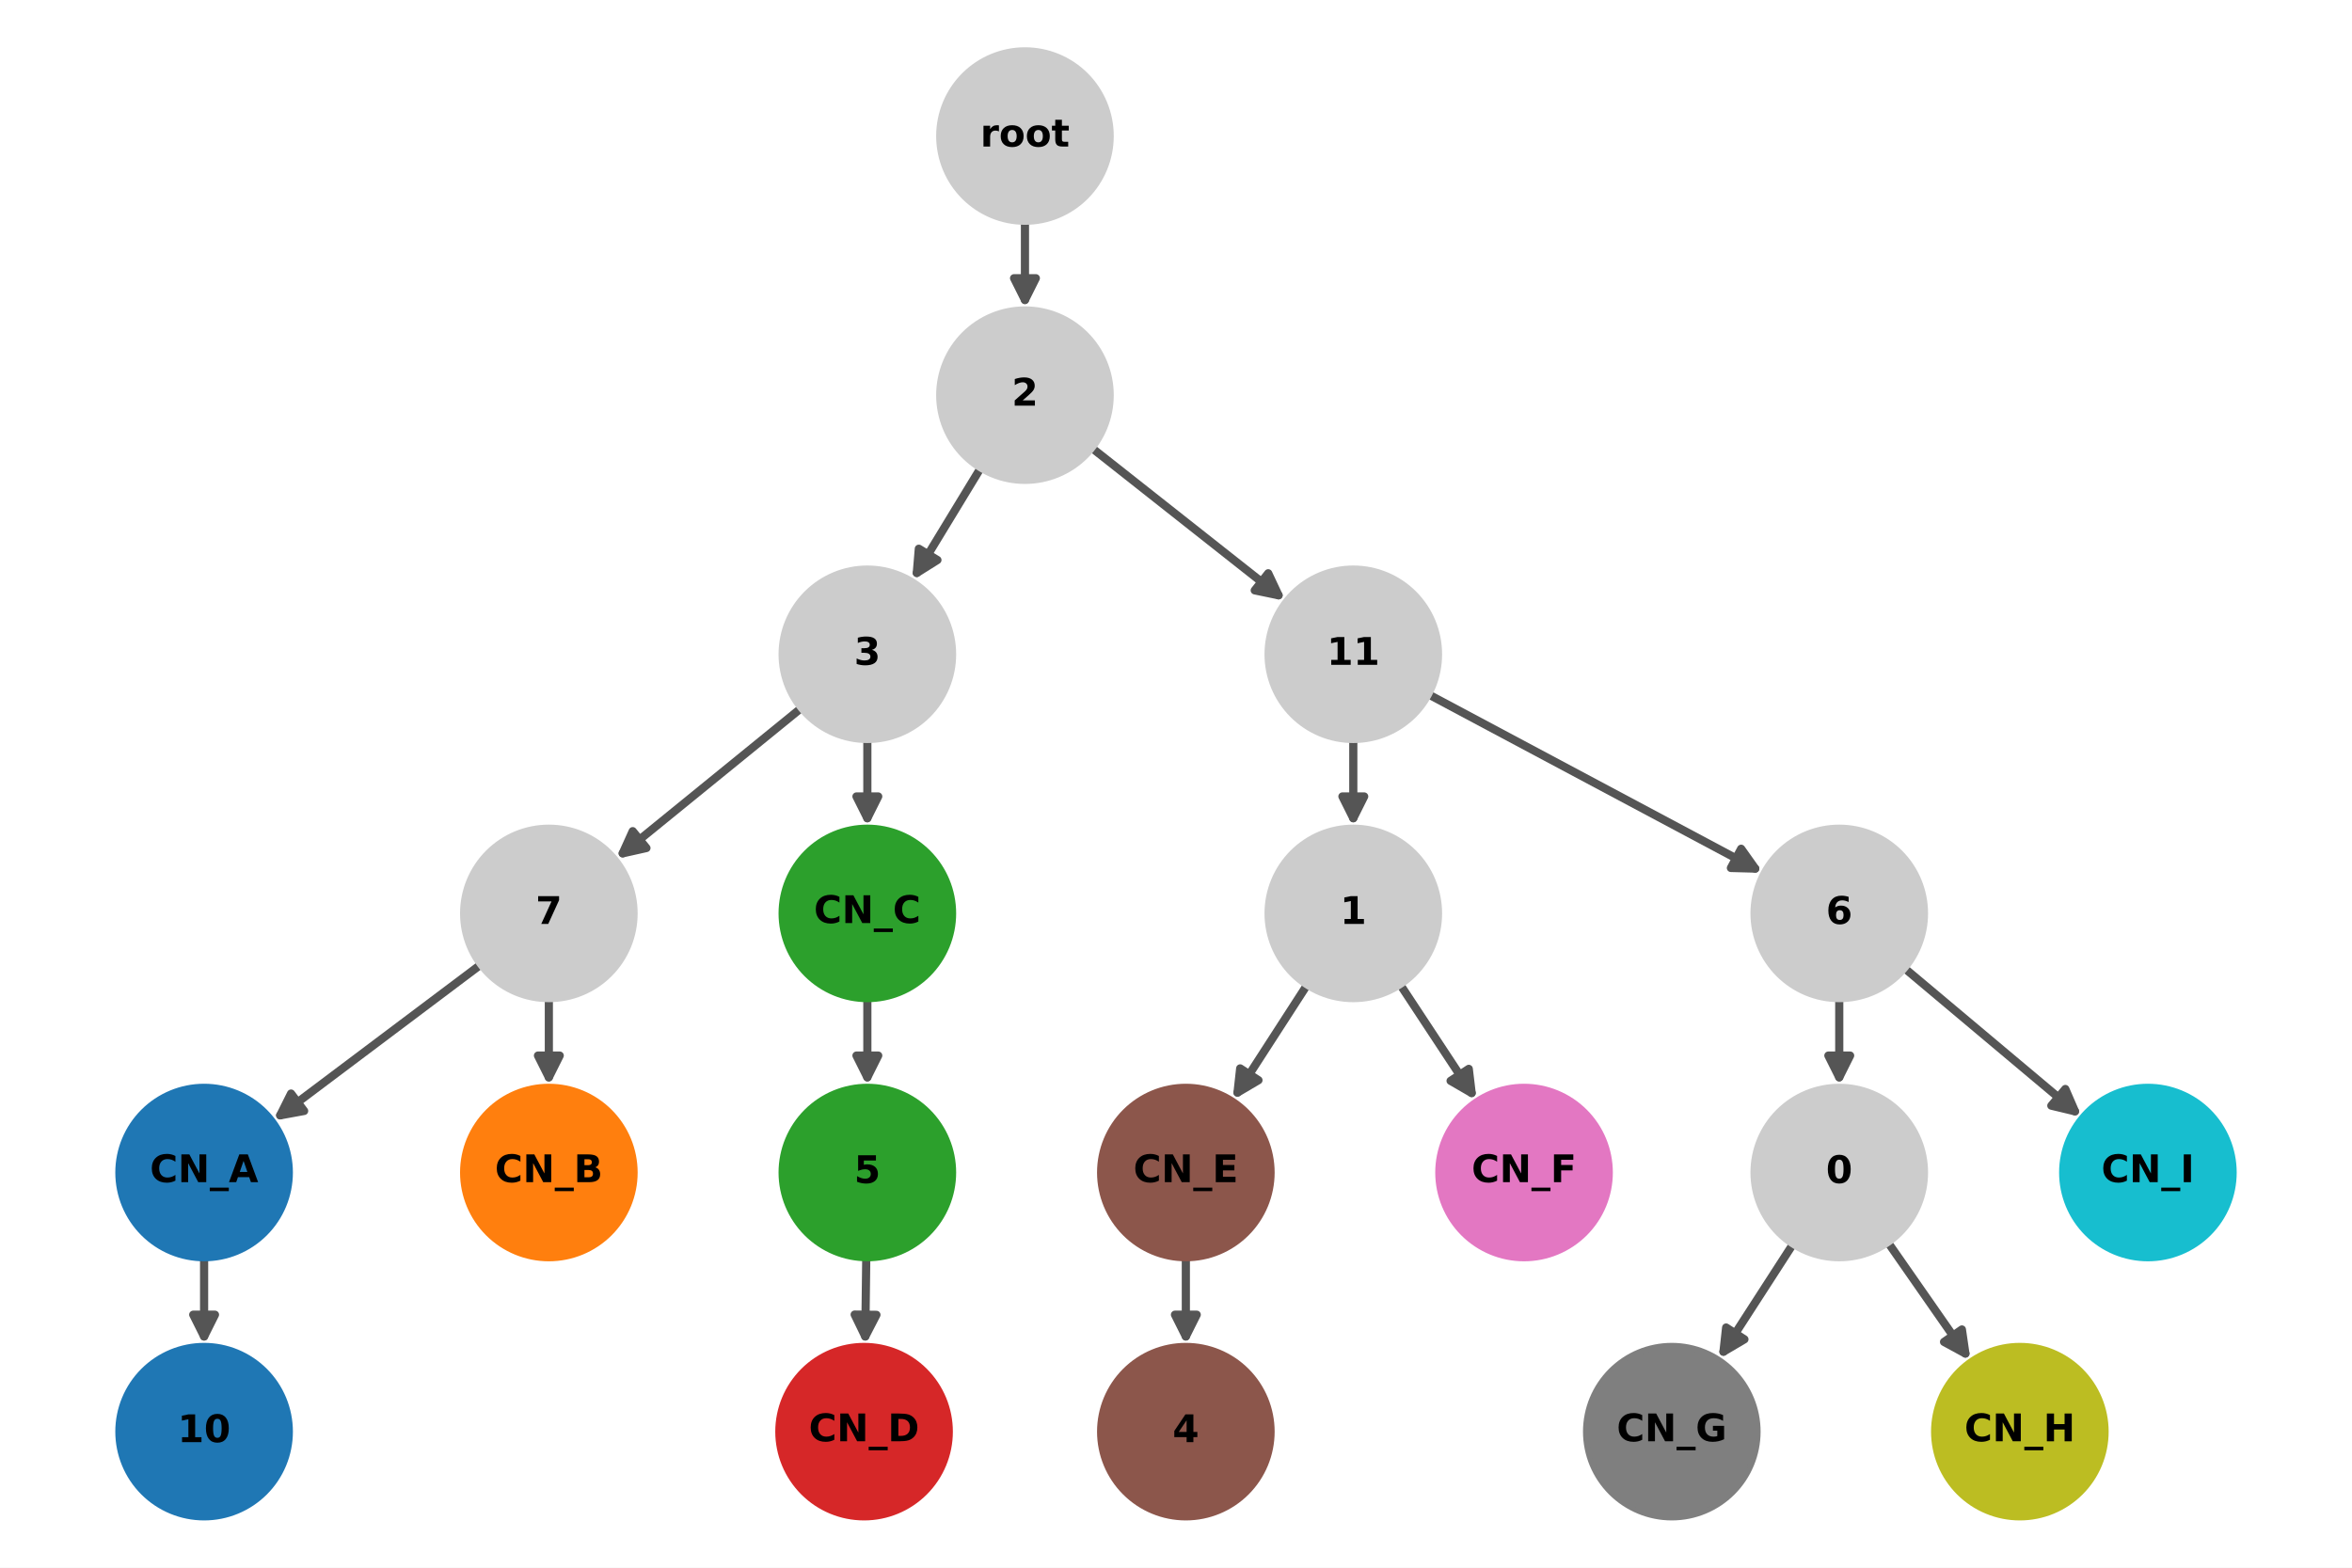
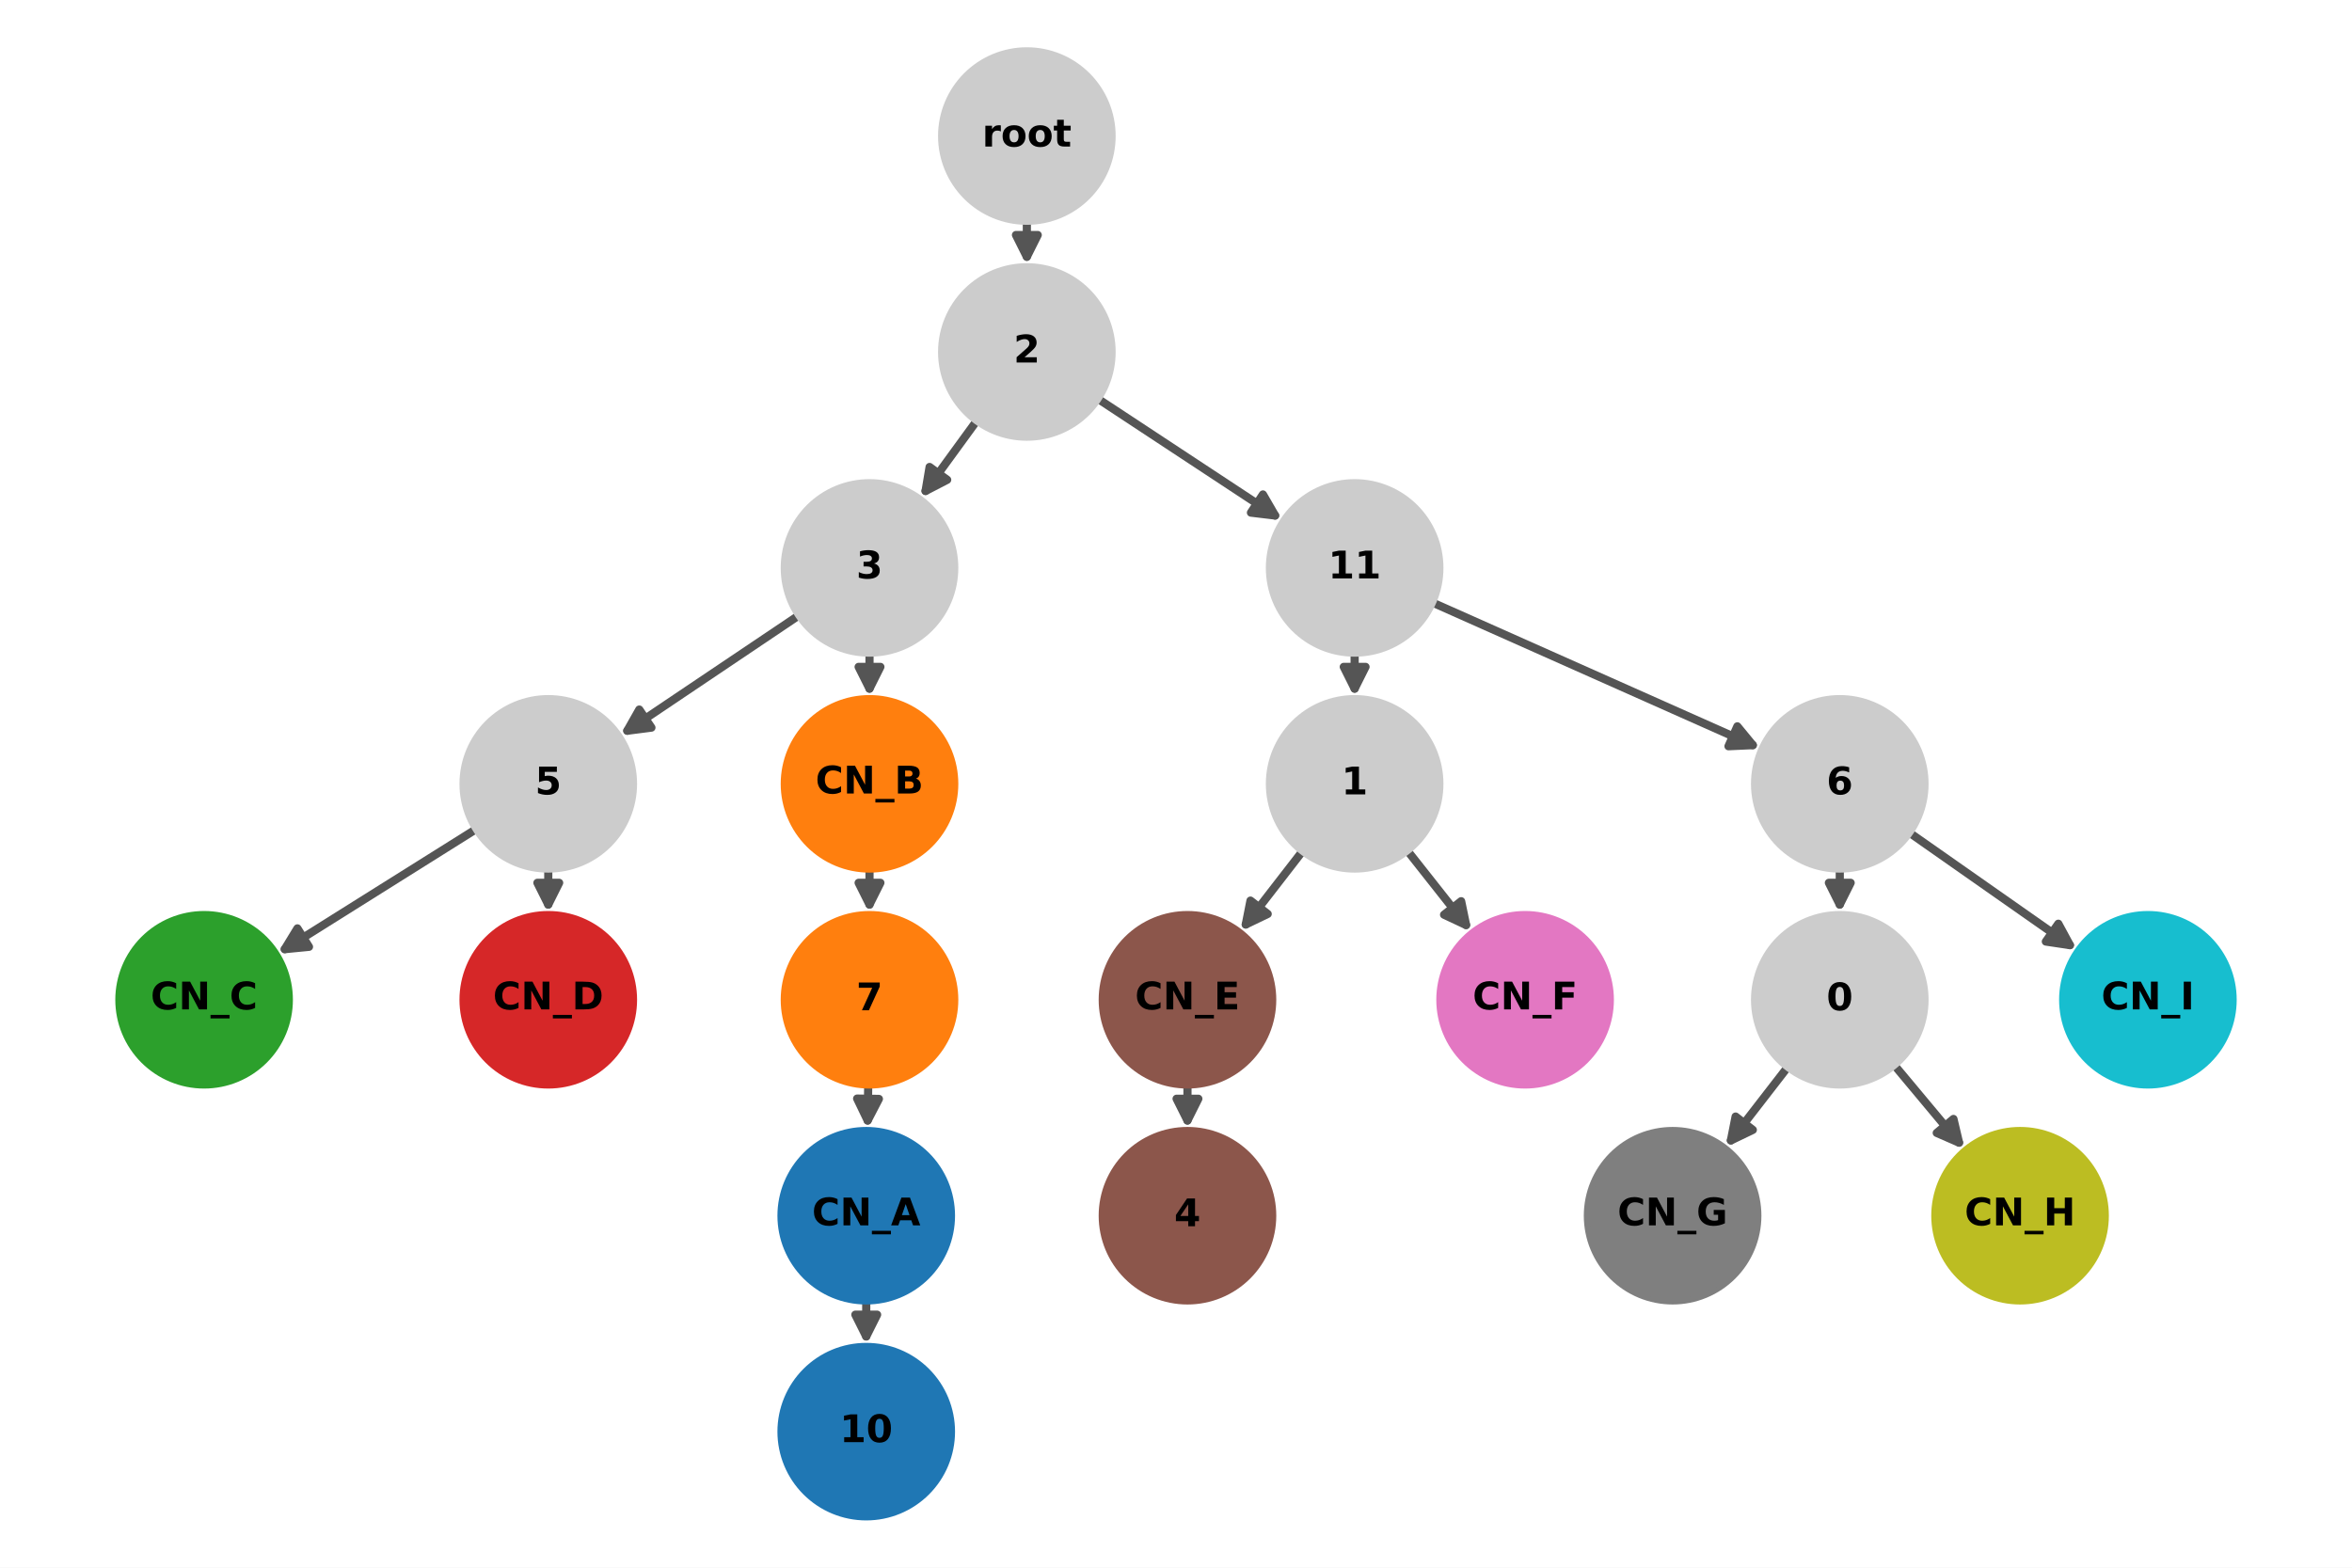
<svg xmlns="http://www.w3.org/2000/svg" xmlns:xlink="http://www.w3.org/1999/xlink" width="432pt" height="288pt" viewBox="0 0 432 288" version="1.1">
  <defs>
    <style type="text/css">*{stroke-linejoin: round; stroke-linecap: butt}</style>
  </defs>
  <g id="figure_1">
    <g id="patch_1">
      <path d="M 0 288  L 432 288  L 432 0  L 0 0  z " style="fill: #ffffff" />
    </g>
    <g id="axes_1">
      <g id="patch_2">
-         <path d="M 188.257 40.8  Q 188.257 48.794 188.257 55.11  " clip-path="url(#p27c6a8e924)" style="fill: none; stroke: #555555; stroke-width: 1.5; stroke-linecap: round" />
-         <path d="M 190.257 51.11  L 188.257 55.11  L 186.257 51.11  z " clip-path="url(#p27c6a8e924)" style="fill: #555555; stroke: #555555; stroke-width: 1.5; stroke-linecap: round" />
+         <path d="M 188.605 40.802  Q 188.605 44.826 188.605 47.172  " clip-path="url(#pef9e2e18cd)" style="fill: none; stroke: #555555; stroke-width: 1.5; stroke-linecap: round" />
+         <path d="M 190.605 43.172  L 188.605 47.172  L 186.605 43.172  z " clip-path="url(#pef9e2e18cd)" style="fill: #555555; stroke: #555555; stroke-width: 1.5; stroke-linecap: round" />
      </g>
      <g id="patch_3">
-         <path d="M 180.043 86.103  Q 173.782 96.397 168.393 105.259  " clip-path="url(#p27c6a8e924)" style="fill: none; stroke: #555555; stroke-width: 1.5; stroke-linecap: round" />
-         <path d="M 172.18 102.881  L 168.393 105.259  L 168.763 100.803  z " clip-path="url(#p27c6a8e924)" style="fill: #555555; stroke: #555555; stroke-width: 1.5; stroke-linecap: round" />
+         <path d="M 179.294 77.443  Q 174.154 84.498 170.002 90.197  " clip-path="url(#pef9e2e18cd)" style="fill: none; stroke: #555555; stroke-width: 1.5; stroke-linecap: round" />
+         <path d="M 173.974 88.142  L 170.002 90.197  L 170.741 85.787  z " clip-path="url(#pef9e2e18cd)" style="fill: #555555; stroke: #555555; stroke-width: 1.5; stroke-linecap: round" />
      </g>
      <g id="patch_4">
-         <path d="M 200.665 82.389  Q 218.41 96.396 234.838 109.363  " clip-path="url(#p27c6a8e924)" style="fill: none; stroke: #555555; stroke-width: 1.5; stroke-linecap: round" />
-         <path d="M 232.938 105.315  L 234.838 109.363  L 230.46 108.455  z " clip-path="url(#p27c6a8e924)" style="fill: #555555; stroke: #555555; stroke-width: 1.5; stroke-linecap: round" />
+         <path d="M 201.809 73.361  Q 218.708 84.495 234.206 94.707  " clip-path="url(#pef9e2e18cd)" style="fill: none; stroke: #555555; stroke-width: 1.5; stroke-linecap: round" />
+         <path d="M 231.967 90.836  L 234.206 94.707  L 229.766 94.176  z " clip-path="url(#pef9e2e18cd)" style="fill: #555555; stroke: #555555; stroke-width: 1.5; stroke-linecap: round" />
      </g>
      <g id="patch_5">
-         <path d="M 147.044 130.179  Q 130.057 144.001 114.371 156.766  " clip-path="url(#p27c6a8e924)" style="fill: none; stroke: #555555; stroke-width: 1.5; stroke-linecap: round" />
-         <path d="M 118.736 155.792  L 114.371 156.766  L 116.212 152.69  z " clip-path="url(#p27c6a8e924)" style="fill: #555555; stroke: #555555; stroke-width: 1.5; stroke-linecap: round" />
+         <path d="M 146.587 113.151  Q 130.205 124.165 115.216 134.243  " clip-path="url(#pef9e2e18cd)" style="fill: none; stroke: #555555; stroke-width: 1.5; stroke-linecap: round" />
+         <path d="M 119.651 133.671  L 115.216 134.243  L 117.419 130.352  z " clip-path="url(#pef9e2e18cd)" style="fill: #555555; stroke: #555555; stroke-width: 1.5; stroke-linecap: round" />
      </g>
      <g id="patch_6">
-         <path d="M 159.309 136.007  Q 159.309 144 159.309 150.317  " clip-path="url(#p27c6a8e924)" style="fill: none; stroke: #555555; stroke-width: 1.5; stroke-linecap: round" />
-         <path d="M 161.309 146.317  L 159.309 150.317  L 157.309 146.317  z " clip-path="url(#p27c6a8e924)" style="fill: #555555; stroke: #555555; stroke-width: 1.5; stroke-linecap: round" />
+         <path d="M 159.706 120.141  Q 159.706 124.165 159.706 126.511  " clip-path="url(#pef9e2e18cd)" style="fill: none; stroke: #555555; stroke-width: 1.5; stroke-linecap: round" />
+         <path d="M 161.706 122.511  L 159.706 126.511  L 157.706 122.511  z " clip-path="url(#pef9e2e18cd)" style="fill: #555555; stroke: #555555; stroke-width: 1.5; stroke-linecap: round" />
      </g>
      <g id="patch_7">
-         <path d="M 159.108 231.214  Q 159.007 239.207 158.927 245.523  " clip-path="url(#p27c6a8e924)" style="fill: none; stroke: #555555; stroke-width: 1.5; stroke-linecap: round" />
-         <path d="M 160.978 241.549  L 158.927 245.523  L 156.978 241.498  z " clip-path="url(#p27c6a8e924)" style="fill: #555555; stroke: #555555; stroke-width: 1.5; stroke-linecap: round" />
+         <path d="M 87.311 152.404  Q 69.097 163.834 52.304 174.372  " clip-path="url(#pef9e2e18cd)" style="fill: none; stroke: #555555; stroke-width: 1.5; stroke-linecap: round" />
+         <path d="M 56.755 173.94  L 52.304 174.372  L 54.629 170.552  z " clip-path="url(#pef9e2e18cd)" style="fill: #555555; stroke: #555555; stroke-width: 1.5; stroke-linecap: round" />
      </g>
      <g id="patch_8">
-         <path d="M 88.167 177.305  Q 69.145 191.606 51.464 204.898  " clip-path="url(#p27c6a8e924)" style="fill: none; stroke: #555555; stroke-width: 1.5; stroke-linecap: round" />
-         <path d="M 55.863 204.093  L 51.464 204.898  L 53.459 200.896  z " clip-path="url(#p27c6a8e924)" style="fill: #555555; stroke: #555555; stroke-width: 1.5; stroke-linecap: round" />
+         <path d="M 100.703 159.811  Q 100.703 163.834 100.703 166.181  " clip-path="url(#pef9e2e18cd)" style="fill: none; stroke: #555555; stroke-width: 1.5; stroke-linecap: round" />
+         <path d="M 102.703 162.181  L 100.703 166.181  L 98.703 162.181  z " clip-path="url(#pef9e2e18cd)" style="fill: #555555; stroke: #555555; stroke-width: 1.5; stroke-linecap: round" />
      </g>
      <g id="patch_9">
-         <path d="M 100.809 183.61  Q 100.809 191.604 100.809 197.92  " clip-path="url(#p27c6a8e924)" style="fill: none; stroke: #555555; stroke-width: 1.5; stroke-linecap: round" />
-         <path d="M 102.809 193.92  L 100.809 197.92  L 98.809 193.92  z " clip-path="url(#p27c6a8e924)" style="fill: #555555; stroke: #555555; stroke-width: 1.5; stroke-linecap: round" />
+         <path d="M 159.466 199.48  Q 159.405 203.504 159.369 205.85  " clip-path="url(#pef9e2e18cd)" style="fill: none; stroke: #555555; stroke-width: 1.5; stroke-linecap: round" />
+         <path d="M 161.43 201.881  L 159.369 205.85  L 157.43 201.82  z " clip-path="url(#pef9e2e18cd)" style="fill: #555555; stroke: #555555; stroke-width: 1.5; stroke-linecap: round" />
      </g>
      <g id="patch_10">
-         <path d="M 248.565 136.007  Q 248.565 144 248.565 150.317  " clip-path="url(#p27c6a8e924)" style="fill: none; stroke: #555555; stroke-width: 1.5; stroke-linecap: round" />
-         <path d="M 250.565 146.317  L 248.565 150.317  L 246.565 146.317  z " clip-path="url(#p27c6a8e924)" style="fill: #555555; stroke: #555555; stroke-width: 1.5; stroke-linecap: round" />
+         <path d="M 248.812 120.141  Q 248.812 124.165 248.812 126.511  " clip-path="url(#pef9e2e18cd)" style="fill: none; stroke: #555555; stroke-width: 1.5; stroke-linecap: round" />
+         <path d="M 250.812 122.511  L 248.812 126.511  L 246.812 122.511  z " clip-path="url(#pef9e2e18cd)" style="fill: #555555; stroke: #555555; stroke-width: 1.5; stroke-linecap: round" />
      </g>
      <g id="patch_11">
-         <path d="M 262.515 127.638  Q 293.192 143.999 322.39 159.571  " clip-path="url(#p27c6a8e924)" style="fill: none; stroke: #555555; stroke-width: 1.5; stroke-linecap: round" />
-         <path d="M 319.802 155.924  L 322.39 159.571  L 317.919 159.454  z " clip-path="url(#p27c6a8e924)" style="fill: #555555; stroke: #555555; stroke-width: 1.5; stroke-linecap: round" />
+         <path d="M 263.254 110.76  Q 293.365 124.165 321.944 136.889  " clip-path="url(#pef9e2e18cd)" style="fill: none; stroke: #555555; stroke-width: 1.5; stroke-linecap: round" />
+         <path d="M 319.104 133.435  L 321.944 136.889  L 317.477 137.089  z " clip-path="url(#pef9e2e18cd)" style="fill: #555555; stroke: #555555; stroke-width: 1.5; stroke-linecap: round" />
      </g>
      <g id="patch_12">
-         <path d="M 239.984 181.083  Q 233.186 191.605 227.297 200.719  " clip-path="url(#p27c6a8e924)" style="fill: none; stroke: #555555; stroke-width: 1.5; stroke-linecap: round" />
-         <path d="M 231.148 198.445  L 227.297 200.719  L 227.788 196.274  z " clip-path="url(#p27c6a8e924)" style="fill: #555555; stroke: #555555; stroke-width: 1.5; stroke-linecap: round" />
+         <path d="M 239.132 156.506  Q 233.459 163.835 228.812 169.839  " clip-path="url(#pef9e2e18cd)" style="fill: none; stroke: #555555; stroke-width: 1.5; stroke-linecap: round" />
+         <path d="M 232.842 167.9  L 228.812 169.839  L 229.679 165.452  z " clip-path="url(#pef9e2e18cd)" style="fill: #555555; stroke: #555555; stroke-width: 1.5; stroke-linecap: round" />
      </g>
      <g id="patch_13">
-         <path d="M 257.265 181.007  Q 264.246 191.604 270.305 200.801  " clip-path="url(#p27c6a8e924)" style="fill: none; stroke: #555555; stroke-width: 1.5; stroke-linecap: round" />
-         <path d="M 269.775 196.36  L 270.305 200.801  L 266.434 198.561  z " clip-path="url(#p27c6a8e924)" style="fill: #555555; stroke: #555555; stroke-width: 1.5; stroke-linecap: round" />
+         <path d="M 258.609 156.414  Q 264.466 163.835 269.284 169.939  " clip-path="url(#pef9e2e18cd)" style="fill: none; stroke: #555555; stroke-width: 1.5; stroke-linecap: round" />
+         <path d="M 268.376 165.561  L 269.284 169.939  L 265.236 168.039  z " clip-path="url(#pef9e2e18cd)" style="fill: #555555; stroke: #555555; stroke-width: 1.5; stroke-linecap: round" />
      </g>
      <g id="patch_14">
-         <path d="M 337.822 183.61  Q 337.822 191.604 337.822 197.92  " clip-path="url(#p27c6a8e924)" style="fill: none; stroke: #555555; stroke-width: 1.5; stroke-linecap: round" />
-         <path d="M 339.822 193.92  L 337.822 197.92  L 335.822 193.92  z " clip-path="url(#p27c6a8e924)" style="fill: #555555; stroke: #555555; stroke-width: 1.5; stroke-linecap: round" />
+         <path d="M 337.918 159.811  Q 337.918 163.834 337.918 166.181  " clip-path="url(#pef9e2e18cd)" style="fill: none; stroke: #555555; stroke-width: 1.5; stroke-linecap: round" />
+         <path d="M 339.918 162.181  L 337.918 166.181  L 335.918 162.181  z " clip-path="url(#pef9e2e18cd)" style="fill: #555555; stroke: #555555; stroke-width: 1.5; stroke-linecap: round" />
      </g>
      <g id="patch_15">
-         <path d="M 349.929 177.968  Q 366.168 191.604 381.122 204.161  " clip-path="url(#p27c6a8e924)" style="fill: none; stroke: #555555; stroke-width: 1.5; stroke-linecap: round" />
-         <path d="M 379.345 200.057  L 381.122 204.161  L 376.772 203.12  z " clip-path="url(#p27c6a8e924)" style="fill: #555555; stroke: #555555; stroke-width: 1.5; stroke-linecap: round" />
+         <path d="M 350.868 153.077  Q 366.216 163.835 380.19 173.63  " clip-path="url(#pef9e2e18cd)" style="fill: none; stroke: #555555; stroke-width: 1.5; stroke-linecap: round" />
+         <path d="M 378.063 169.697  L 380.19 173.63  L 375.767 172.972  z " clip-path="url(#pef9e2e18cd)" style="fill: #555555; stroke: #555555; stroke-width: 1.5; stroke-linecap: round" />
      </g>
      <g id="patch_16">
-         <path d="M 329.241 228.686  Q 322.442 239.208 316.554 248.322  " clip-path="url(#p27c6a8e924)" style="fill: none; stroke: #555555; stroke-width: 1.5; stroke-linecap: round" />
-         <path d="M 320.404 246.048  L 316.554 248.322  L 317.045 243.877  z " clip-path="url(#p27c6a8e924)" style="fill: #555555; stroke: #555555; stroke-width: 1.5; stroke-linecap: round" />
+         <path d="M 328.238 196.175  Q 322.565 203.505 317.918 209.508  " clip-path="url(#pef9e2e18cd)" style="fill: none; stroke: #555555; stroke-width: 1.5; stroke-linecap: round" />
+         <path d="M 321.948 207.569  L 317.918 209.508  L 318.785 205.121  z " clip-path="url(#pef9e2e18cd)" style="fill: #555555; stroke: #555555; stroke-width: 1.5; stroke-linecap: round" />
      </g>
      <g id="patch_17">
-         <path d="M 346.862 228.378  Q 354.408 239.207 360.995 248.661  " clip-path="url(#p27c6a8e924)" style="fill: none; stroke: #555555; stroke-width: 1.5; stroke-linecap: round" />
-         <path d="M 360.349 244.235  L 360.995 248.661  L 357.067 246.522  z " clip-path="url(#p27c6a8e924)" style="fill: #555555; stroke: #555555; stroke-width: 1.5; stroke-linecap: round" />
+         <path d="M 348.05 195.807  Q 354.476 203.505 359.827 209.915  " clip-path="url(#pef9e2e18cd)" style="fill: none; stroke: #555555; stroke-width: 1.5; stroke-linecap: round" />
+         <path d="M 358.799 205.563  L 359.827 209.915  L 355.728 208.126  z " clip-path="url(#pef9e2e18cd)" style="fill: #555555; stroke: #555555; stroke-width: 1.5; stroke-linecap: round" />
      </g>
      <g id="patch_18">
-         <path d="M 37.488 231.214  Q 37.488 239.207 37.488 245.523  " clip-path="url(#p27c6a8e924)" style="fill: none; stroke: #555555; stroke-width: 1.5; stroke-linecap: round" />
-         <path d="M 39.488 241.523  L 37.488 245.523  L 35.488 241.523  z " clip-path="url(#p27c6a8e924)" style="fill: #555555; stroke: #555555; stroke-width: 1.5; stroke-linecap: round" />
+         <path d="M 159.104 239.149  Q 159.104 243.173 159.104 245.52  " clip-path="url(#pef9e2e18cd)" style="fill: none; stroke: #555555; stroke-width: 1.5; stroke-linecap: round" />
+         <path d="M 161.104 241.52  L 159.104 245.52  L 157.104 241.52  z " clip-path="url(#pef9e2e18cd)" style="fill: #555555; stroke: #555555; stroke-width: 1.5; stroke-linecap: round" />
      </g>
      <g id="patch_19">
-         <path d="M 159.309 183.61  Q 159.309 191.604 159.309 197.92  " clip-path="url(#p27c6a8e924)" style="fill: none; stroke: #555555; stroke-width: 1.5; stroke-linecap: round" />
-         <path d="M 161.309 193.92  L 159.309 197.92  L 157.309 193.92  z " clip-path="url(#p27c6a8e924)" style="fill: #555555; stroke: #555555; stroke-width: 1.5; stroke-linecap: round" />
+         <path d="M 159.706 159.811  Q 159.706 163.834 159.706 166.181  " clip-path="url(#pef9e2e18cd)" style="fill: none; stroke: #555555; stroke-width: 1.5; stroke-linecap: round" />
+         <path d="M 161.706 162.181  L 159.706 166.181  L 157.706 162.181  z " clip-path="url(#pef9e2e18cd)" style="fill: #555555; stroke: #555555; stroke-width: 1.5; stroke-linecap: round" />
      </g>
      <g id="patch_20">
-         <path d="M 217.808 231.214  Q 217.808 239.207 217.808 245.523  " clip-path="url(#p27c6a8e924)" style="fill: none; stroke: #555555; stroke-width: 1.5; stroke-linecap: round" />
-         <path d="M 219.808 241.523  L 217.808 245.523  L 215.808 241.523  z " clip-path="url(#p27c6a8e924)" style="fill: #555555; stroke: #555555; stroke-width: 1.5; stroke-linecap: round" />
+         <path d="M 218.107 199.48  Q 218.107 203.504 218.107 205.85  " clip-path="url(#pef9e2e18cd)" style="fill: none; stroke: #555555; stroke-width: 1.5; stroke-linecap: round" />
+         <path d="M 220.107 201.85  L 218.107 205.85  L 216.107 201.85  z " clip-path="url(#pef9e2e18cd)" style="fill: #555555; stroke: #555555; stroke-width: 1.5; stroke-linecap: round" />
      </g>
      <g id="PathCollection_1">
        <defs>
-           <path id="C0_0_e02978fe32" d="M 0 15.811  C 4.193 15.811 8.215 14.145 11.18 11.18  C 14.145 8.215 15.811 4.193 15.811 -0  C 15.811 -4.193 14.145 -8.215 11.18 -11.18  C 8.215 -14.145 4.193 -15.811 0 -15.811  C -4.193 -15.811 -8.215 -14.145 -11.18 -11.18  C -14.145 -8.215 -15.811 -4.193 -15.811 0  C -15.811 4.193 -14.145 8.215 -11.18 11.18  C -8.215 14.145 -4.193 15.811 0 15.811  z " />
+           <path id="C0_0_99b34906e3" d="M 0 15.811  C 4.193 15.811 8.215 14.145 11.18 11.18  C 14.145 8.215 15.811 4.193 15.811 -0  C 15.811 -4.193 14.145 -8.215 11.18 -11.18  C 8.215 -14.145 4.193 -15.811 0 -15.811  C -4.193 -15.811 -8.215 -14.145 -11.18 -11.18  C -14.145 -8.215 -15.811 -4.193 -15.811 0  C -15.811 4.193 -14.145 8.215 -11.18 11.18  C -8.215 14.145 -4.193 15.811 0 15.811  z " />
        </defs>
-         <g clip-path="url(#p27c6a8e924)">
-           <use xlink:href="#C0_0_e02978fe32" x="188.257" y="24.992" style="fill: #cccccc; stroke: #cccccc" />
-         </g>
-         <g clip-path="url(#p27c6a8e924)">
-           <use xlink:href="#C0_0_e02978fe32" x="188.257" y="72.595" style="fill: #cccccc; stroke: #cccccc" />
-         </g>
-         <g clip-path="url(#p27c6a8e924)">
-           <use xlink:href="#C0_0_e02978fe32" x="159.309" y="120.198" style="fill: #cccccc; stroke: #cccccc" />
-         </g>
-         <g clip-path="url(#p27c6a8e924)">
-           <use xlink:href="#C0_0_e02978fe32" x="159.309" y="215.405" style="fill: #2ca02c; stroke: #2ca02c" />
-         </g>
-         <g clip-path="url(#p27c6a8e924)">
-           <use xlink:href="#C0_0_e02978fe32" x="100.809" y="167.802" style="fill: #cccccc; stroke: #cccccc" />
-         </g>
-         <g clip-path="url(#p27c6a8e924)">
-           <use xlink:href="#C0_0_e02978fe32" x="37.488" y="263.008" style="fill: #1f77b4; stroke: #1f77b4" />
-         </g>
-         <g clip-path="url(#p27c6a8e924)">
-           <use xlink:href="#C0_0_e02978fe32" x="248.565" y="120.198" style="fill: #cccccc; stroke: #cccccc" />
-         </g>
-         <g clip-path="url(#p27c6a8e924)">
-           <use xlink:href="#C0_0_e02978fe32" x="248.565" y="167.802" style="fill: #cccccc; stroke: #cccccc" />
-         </g>
-         <g clip-path="url(#p27c6a8e924)">
-           <use xlink:href="#C0_0_e02978fe32" x="217.808" y="263.008" style="fill: #8c564b; stroke: #8c564b" />
-         </g>
-         <g clip-path="url(#p27c6a8e924)">
-           <use xlink:href="#C0_0_e02978fe32" x="337.822" y="167.802" style="fill: #cccccc; stroke: #cccccc" />
-         </g>
-         <g clip-path="url(#p27c6a8e924)">
-           <use xlink:href="#C0_0_e02978fe32" x="337.822" y="215.405" style="fill: #cccccc; stroke: #cccccc" />
-         </g>
-         <g clip-path="url(#p27c6a8e924)">
-           <use xlink:href="#C0_0_e02978fe32" x="37.488" y="215.405" style="fill: #1f77b4; stroke: #1f77b4" />
-         </g>
-         <g clip-path="url(#p27c6a8e924)">
-           <use xlink:href="#C0_0_e02978fe32" x="100.809" y="215.405" style="fill: #ff7f0e; stroke: #ff7f0e" />
-         </g>
-         <g clip-path="url(#p27c6a8e924)">
-           <use xlink:href="#C0_0_e02978fe32" x="159.309" y="167.802" style="fill: #2ca02c; stroke: #2ca02c" />
-         </g>
-         <g clip-path="url(#p27c6a8e924)">
-           <use xlink:href="#C0_0_e02978fe32" x="158.706" y="263.008" style="fill: #d62728; stroke: #d62728" />
-         </g>
-         <g clip-path="url(#p27c6a8e924)">
-           <use xlink:href="#C0_0_e02978fe32" x="217.808" y="215.405" style="fill: #8c564b; stroke: #8c564b" />
-         </g>
-         <g clip-path="url(#p27c6a8e924)">
-           <use xlink:href="#C0_0_e02978fe32" x="279.926" y="215.405" style="fill: #e377c2; stroke: #e377c2" />
-         </g>
-         <g clip-path="url(#p27c6a8e924)">
-           <use xlink:href="#C0_0_e02978fe32" x="307.065" y="263.008" style="fill: #7f7f7f; stroke: #7f7f7f" />
-         </g>
-         <g clip-path="url(#p27c6a8e924)">
-           <use xlink:href="#C0_0_e02978fe32" x="370.992" y="263.008" style="fill: #bcbd22; stroke: #bcbd22" />
-         </g>
-         <g clip-path="url(#p27c6a8e924)">
-           <use xlink:href="#C0_0_e02978fe32" x="394.512" y="215.405" style="fill: #17becf; stroke: #17becf" />
+         <g clip-path="url(#pef9e2e18cd)">
+           <use xlink:href="#C0_0_99b34906e3" x="188.605" y="24.992" style="fill: #cccccc; stroke: #cccccc" />
+         </g>
+         <g clip-path="url(#pef9e2e18cd)">
+           <use xlink:href="#C0_0_99b34906e3" x="188.605" y="64.661" style="fill: #cccccc; stroke: #cccccc" />
+         </g>
+         <g clip-path="url(#pef9e2e18cd)">
+           <use xlink:href="#C0_0_99b34906e3" x="159.706" y="104.331" style="fill: #cccccc; stroke: #cccccc" />
+         </g>
+         <g clip-path="url(#pef9e2e18cd)">
+           <use xlink:href="#C0_0_99b34906e3" x="100.703" y="144" style="fill: #cccccc; stroke: #cccccc" />
+         </g>
+         <g clip-path="url(#pef9e2e18cd)">
+           <use xlink:href="#C0_0_99b34906e3" x="159.706" y="183.669" style="fill: #ff7f0e; stroke: #ff7f0e" />
+         </g>
+         <g clip-path="url(#pef9e2e18cd)">
+           <use xlink:href="#C0_0_99b34906e3" x="159.104" y="263.008" style="fill: #1f77b4; stroke: #1f77b4" />
+         </g>
+         <g clip-path="url(#pef9e2e18cd)">
+           <use xlink:href="#C0_0_99b34906e3" x="248.812" y="104.331" style="fill: #cccccc; stroke: #cccccc" />
+         </g>
+         <g clip-path="url(#pef9e2e18cd)">
+           <use xlink:href="#C0_0_99b34906e3" x="248.812" y="144" style="fill: #cccccc; stroke: #cccccc" />
+         </g>
+         <g clip-path="url(#pef9e2e18cd)">
+           <use xlink:href="#C0_0_99b34906e3" x="218.107" y="223.339" style="fill: #8c564b; stroke: #8c564b" />
+         </g>
+         <g clip-path="url(#pef9e2e18cd)">
+           <use xlink:href="#C0_0_99b34906e3" x="337.918" y="144" style="fill: #cccccc; stroke: #cccccc" />
+         </g>
+         <g clip-path="url(#pef9e2e18cd)">
+           <use xlink:href="#C0_0_99b34906e3" x="337.918" y="183.669" style="fill: #cccccc; stroke: #cccccc" />
+         </g>
+         <g clip-path="url(#pef9e2e18cd)">
+           <use xlink:href="#C0_0_99b34906e3" x="159.104" y="223.339" style="fill: #1f77b4; stroke: #1f77b4" />
+         </g>
+         <g clip-path="url(#pef9e2e18cd)">
+           <use xlink:href="#C0_0_99b34906e3" x="159.706" y="144" style="fill: #ff7f0e; stroke: #ff7f0e" />
+         </g>
+         <g clip-path="url(#pef9e2e18cd)">
+           <use xlink:href="#C0_0_99b34906e3" x="37.488" y="183.669" style="fill: #2ca02c; stroke: #2ca02c" />
+         </g>
+         <g clip-path="url(#pef9e2e18cd)">
+           <use xlink:href="#C0_0_99b34906e3" x="100.703" y="183.669" style="fill: #d62728; stroke: #d62728" />
+         </g>
+         <g clip-path="url(#pef9e2e18cd)">
+           <use xlink:href="#C0_0_99b34906e3" x="218.107" y="183.669" style="fill: #8c564b; stroke: #8c564b" />
+         </g>
+         <g clip-path="url(#pef9e2e18cd)">
+           <use xlink:href="#C0_0_99b34906e3" x="280.12" y="183.669" style="fill: #e377c2; stroke: #e377c2" />
+         </g>
+         <g clip-path="url(#pef9e2e18cd)">
+           <use xlink:href="#C0_0_99b34906e3" x="307.213" y="223.339" style="fill: #7f7f7f; stroke: #7f7f7f" />
+         </g>
+         <g clip-path="url(#pef9e2e18cd)">
+           <use xlink:href="#C0_0_99b34906e3" x="371.032" y="223.339" style="fill: #bcbd22; stroke: #bcbd22" />
+         </g>
+         <g clip-path="url(#pef9e2e18cd)">
+           <use xlink:href="#C0_0_99b34906e3" x="394.512" y="183.669" style="fill: #17becf; stroke: #17becf" />
        </g>
      </g>
      <g id="text_1">
-         <g clip-path="url(#p27c6a8e924)">
-           <g transform="translate(180.0488 26.9233) scale(0.07 -0.07)">
+         <g clip-path="url(#pef9e2e18cd)">
+           <g transform="translate(180.3973 26.9233) scale(0.07 -0.07)">
            <defs>
              <path id="DejaVuSans-Bold-72" d="M 3138 2547  Q 2991 2616 2845 2648  Q 2700 2681 2553 2681  Q 2122 2681 1889 2404  Q 1656 2128 1656 1613  L 1656 0  L 538 0  L 538 3500  L 1656 3500  L 1656 2925  Q 1872 3269 2151 3426  Q 2431 3584 2822 3584  Q 2878 3584 2943 3579  Q 3009 3575 3134 3559  L 3138 2547  z " transform="scale(0.015625)" />
              <path id="DejaVuSans-Bold-6f" d="M 2203 2784  Q 1831 2784 1636 2517  Q 1441 2250 1441 1747  Q 1441 1244 1636 976  Q 1831 709 2203 709  Q 2569 709 2762 976  Q 2956 1244 2956 1747  Q 2956 2250 2762 2517  Q 2569 2784 2203 2784  z M 2203 3584  Q 3106 3584 3614 3096  Q 4122 2609 4122 1747  Q 4122 884 3614 396  Q 3106 -91 2203 -91  Q 1297 -91 786 396  Q 275 884 275 1747  Q 275 2609 786 3096  Q 1297 3584 2203 3584  z " transform="scale(0.015625)" />
              <path id="DejaVuSans-Bold-74" d="M 1759 4494  L 1759 3500  L 2913 3500  L 2913 2700  L 1759 2700  L 1759 1216  Q 1759 972 1856 886  Q 1953 800 2241 800  L 2816 800  L 2816 0  L 1856 0  Q 1194 0 917 276  Q 641 553 641 1216  L 641 2700  L 84 2700  L 84 3500  L 641 3500  L 641 4494  L 1759 4494  z " transform="scale(0.015625)" />
            </defs>
            <use xlink:href="#DejaVuSans-Bold-72" />
            <use xlink:href="#DejaVuSans-Bold-6f" transform="translate(49.31641 0)" />
            <use xlink:href="#DejaVuSans-Bold-6f" transform="translate(118.0176 0)" />
            <use xlink:href="#DejaVuSans-Bold-74" transform="translate(186.7188 0)" />
          </g>
        </g>
      </g>
      <g id="text_2">
-         <g clip-path="url(#p27c6a8e924)">
-           <g transform="translate(185.8216 74.5266) scale(0.07 -0.07)">
+         <g clip-path="url(#pef9e2e18cd)">
+           <g transform="translate(186.1701 66.59272) scale(0.07 -0.07)">
            <defs>
              <path id="DejaVuSans-Bold-32" d="M 1844 884  L 3897 884  L 3897 0  L 506 0  L 506 884  L 2209 2388  Q 2438 2594 2547 2791  Q 2656 2988 2656 3200  Q 2656 3528 2436 3728  Q 2216 3928 1850 3928  Q 1569 3928 1234 3808  Q 900 3688 519 3450  L 519 4475  Q 925 4609 1322 4679  Q 1719 4750 2100 4750  Q 2938 4750 3402 4381  Q 3866 4013 3866 3353  Q 3866 2972 3669 2642  Q 3472 2313 2841 1759  L 1844 884  z " transform="scale(0.015625)" />
            </defs>
            <use xlink:href="#DejaVuSans-Bold-32" />
          </g>
        </g>
      </g>
      <g id="text_3">
-         <g clip-path="url(#p27c6a8e924)">
-           <g transform="translate(156.8734 122.1299) scale(0.07 -0.07)">
+         <g clip-path="url(#pef9e2e18cd)">
+           <g transform="translate(157.2709 106.2621) scale(0.07 -0.07)">
            <defs>
              <path id="DejaVuSans-Bold-33" d="M 2981 2516  Q 3453 2394 3698 2092  Q 3944 1791 3944 1325  Q 3944 631 3412 270  Q 2881 -91 1863 -91  Q 1503 -91 1142 -33  Q 781 25 428 141  L 428 1069  Q 766 900 1098 814  Q 1431 728 1753 728  Q 2231 728 2486 893  Q 2741 1059 2741 1369  Q 2741 1688 2480 1852  Q 2219 2016 1709 2016  L 1228 2016  L 1228 2791  L 1734 2791  Q 2188 2791 2409 2933  Q 2631 3075 2631 3366  Q 2631 3634 2415 3781  Q 2200 3928 1806 3928  Q 1516 3928 1219 3862  Q 922 3797 628 3669  L 628 4550  Q 984 4650 1334 4700  Q 1684 4750 2022 4750  Q 2931 4750 3382 4451  Q 3834 4153 3834 3553  Q 3834 3144 3618 2883  Q 3403 2622 2981 2516  z " transform="scale(0.015625)" />
            </defs>
            <use xlink:href="#DejaVuSans-Bold-33" />
          </g>
        </g>
      </g>
      <g id="text_4">
-         <g clip-path="url(#p27c6a8e924)">
-           <g transform="translate(156.8734 217.3365) scale(0.07 -0.07)">
+         <g clip-path="url(#pef9e2e18cd)">
+           <g transform="translate(98.26825 145.9316) scale(0.07 -0.07)">
            <defs>
              <path id="DejaVuSans-Bold-35" d="M 678 4666  L 3669 4666  L 3669 3781  L 1638 3781  L 1638 3059  Q 1775 3097 1914 3117  Q 2053 3138 2203 3138  Q 3056 3138 3531 2711  Q 4006 2284 4006 1522  Q 4006 766 3489 337  Q 2972 -91 2053 -91  Q 1656 -91 1267 -14  Q 878 63 494 219  L 494 1166  Q 875 947 1217 837  Q 1559 728 1863 728  Q 2300 728 2551 942  Q 2803 1156 2803 1522  Q 2803 1891 2551 2103  Q 2300 2316 1863 2316  Q 1603 2316 1309 2248  Q 1016 2181 678 2041  L 678 4666  z " transform="scale(0.015625)" />
            </defs>
            <use xlink:href="#DejaVuSans-Bold-35" />
          </g>
        </g>
      </g>
      <g id="text_5">
-         <g clip-path="url(#p27c6a8e924)">
-           <g transform="translate(98.37404 169.7332) scale(0.07 -0.07)">
+         <g clip-path="url(#pef9e2e18cd)">
+           <g transform="translate(157.2709 185.601) scale(0.07 -0.07)">
            <defs>
              <path id="DejaVuSans-Bold-37" d="M 428 4666  L 3944 4666  L 3944 3988  L 2125 0  L 953 0  L 2675 3781  L 428 3781  L 428 4666  z " transform="scale(0.015625)" />
            </defs>
            <use xlink:href="#DejaVuSans-Bold-37" />
          </g>
        </g>
      </g>
      <g id="text_6">
-         <g clip-path="url(#p27c6a8e924)">
-           <g transform="translate(32.61713 264.9398) scale(0.07 -0.07)">
+         <g clip-path="url(#pef9e2e18cd)">
+           <g transform="translate(154.2336 264.9398) scale(0.07 -0.07)">
            <defs>
              <path id="DejaVuSans-Bold-31" d="M 750 831  L 1813 831  L 1813 3847  L 722 3622  L 722 4441  L 1806 4666  L 2950 4666  L 2950 831  L 4013 831  L 4013 0  L 750 0  L 750 831  z " transform="scale(0.015625)" />
              <path id="DejaVuSans-Bold-30" d="M 2944 2338  Q 2944 3213 2780 3570  Q 2616 3928 2228 3928  Q 1841 3928 1675 3570  Q 1509 3213 1509 2338  Q 1509 1453 1675 1090  Q 1841 728 2228 728  Q 2613 728 2778 1090  Q 2944 1453 2944 2338  z M 4147 2328  Q 4147 1169 3647 539  Q 3147 -91 2228 -91  Q 1306 -91 806 539  Q 306 1169 306 2328  Q 306 3491 806 4120  Q 1306 4750 2228 4750  Q 3147 4750 3647 4120  Q 4147 3491 4147 2328  z " transform="scale(0.015625)" />
            </defs>
            <use xlink:href="#DejaVuSans-Bold-31" />
            <use xlink:href="#DejaVuSans-Bold-30" transform="translate(69.58008 0)" />
          </g>
        </g>
      </g>
      <g id="text_7">
-         <g clip-path="url(#p27c6a8e924)">
-           <g transform="translate(243.695 122.1299) scale(0.07 -0.07)">
+         <g clip-path="url(#pef9e2e18cd)">
+           <g transform="translate(243.9416 106.2621) scale(0.07 -0.07)">
            <use xlink:href="#DejaVuSans-Bold-31" />
            <use xlink:href="#DejaVuSans-Bold-31" transform="translate(69.58008 0)" />
          </g>
        </g>
      </g>
      <g id="text_8">
-         <g clip-path="url(#p27c6a8e924)">
-           <g transform="translate(246.1302 169.7332) scale(0.07 -0.07)">
+         <g clip-path="url(#pef9e2e18cd)">
+           <g transform="translate(246.3768 145.9316) scale(0.07 -0.07)">
            <use xlink:href="#DejaVuSans-Bold-31" />
          </g>
        </g>
      </g>
      <g id="text_9">
-         <g clip-path="url(#p27c6a8e924)">
-           <g transform="translate(215.3728 264.9398) scale(0.07 -0.07)">
+         <g clip-path="url(#pef9e2e18cd)">
+           <g transform="translate(215.6714 225.2704) scale(0.07 -0.07)">
            <defs>
              <path id="DejaVuSans-Bold-34" d="M 2356 3675  L 1038 1722  L 2356 1722  L 2356 3675  z M 2156 4666  L 3494 4666  L 3494 1722  L 4159 1722  L 4159 850  L 3494 850  L 3494 0  L 2356 0  L 2356 850  L 288 850  L 288 1881  L 2156 4666  z " transform="scale(0.015625)" />
            </defs>
            <use xlink:href="#DejaVuSans-Bold-34" />
          </g>
        </g>
      </g>
      <g id="text_10">
-         <g clip-path="url(#p27c6a8e924)">
-           <g transform="translate(335.387 169.7332) scale(0.07 -0.07)">
+         <g clip-path="url(#pef9e2e18cd)">
+           <g transform="translate(335.4828 145.9316) scale(0.07 -0.07)">
            <defs>
              <path id="DejaVuSans-Bold-36" d="M 2316 2303  Q 2000 2303 1842 2098  Q 1684 1894 1684 1484  Q 1684 1075 1842 870  Q 2000 666 2316 666  Q 2634 666 2792 870  Q 2950 1075 2950 1484  Q 2950 1894 2792 2098  Q 2634 2303 2316 2303  z M 3803 4544  L 3803 3681  Q 3506 3822 3243 3889  Q 2981 3956 2731 3956  Q 2194 3956 1894 3657  Q 1594 3359 1544 2772  Q 1750 2925 1990 3001  Q 2231 3078 2516 3078  Q 3231 3078 3670 2659  Q 4109 2241 4109 1563  Q 4109 813 3618 361  Q 3128 -91 2303 -91  Q 1394 -91 895 523  Q 397 1138 397 2266  Q 397 3422 980 4083  Q 1563 4744 2578 4744  Q 2900 4744 3203 4694  Q 3506 4644 3803 4544  z " transform="scale(0.015625)" />
            </defs>
            <use xlink:href="#DejaVuSans-Bold-36" />
          </g>
        </g>
      </g>
      <g id="text_11">
-         <g clip-path="url(#p27c6a8e924)">
-           <g transform="translate(335.387 217.3365) scale(0.07 -0.07)">
+         <g clip-path="url(#pef9e2e18cd)">
+           <g transform="translate(335.4828 185.601) scale(0.07 -0.07)">
            <use xlink:href="#DejaVuSans-Bold-30" />
          </g>
        </g>
      </g>
      <g id="text_12">
-         <g clip-path="url(#p27c6a8e924)">
-           <g transform="translate(27.5312 217.1774) scale(0.07 -0.07)">
+         <g clip-path="url(#pef9e2e18cd)">
+           <g transform="translate(149.1476 225.1113) scale(0.07 -0.07)">
            <defs>
              <path id="DejaVuSans-Bold-43" d="M 4288 256  Q 3956 84 3597 -3  Q 3238 -91 2847 -91  Q 1681 -91 1000 561  Q 319 1213 319 2328  Q 319 3447 1000 4098  Q 1681 4750 2847 4750  Q 3238 4750 3597 4662  Q 3956 4575 4288 4403  L 4288 3438  Q 3953 3666 3628 3772  Q 3303 3878 2944 3878  Q 2300 3878 1931 3465  Q 1563 3053 1563 2328  Q 1563 1606 1931 1193  Q 2300 781 2944 781  Q 3303 781 3628 887  Q 3953 994 4288 1222  L 4288 256  z " transform="scale(0.015625)" />
              <path id="DejaVuSans-Bold-4e" d="M 588 4666  L 1931 4666  L 3628 1466  L 3628 4666  L 4769 4666  L 4769 0  L 3425 0  L 1728 3200  L 1728 0  L 588 0  L 588 4666  z " transform="scale(0.015625)" />
              <path id="DejaVuSans-Bold-5f" d="M 3200 -916  L 3200 -1509  L 0 -1509  L 0 -916  L 3200 -916  z " transform="scale(0.015625)" />
              <path id="DejaVuSans-Bold-41" d="M 3419 850  L 1538 850  L 1241 0  L 31 0  L 1759 4666  L 3194 4666  L 4922 0  L 3713 0  L 3419 850  z M 1838 1716  L 3116 1716  L 2478 3572  L 1838 1716  z " transform="scale(0.015625)" />
            </defs>
            <use xlink:href="#DejaVuSans-Bold-43" />
            <use xlink:href="#DejaVuSans-Bold-4e" transform="translate(73.38867 0)" />
            <use xlink:href="#DejaVuSans-Bold-5f" transform="translate(157.0801 0)" />
            <use xlink:href="#DejaVuSans-Bold-41" transform="translate(207.0801 0)" />
          </g>
        </g>
      </g>
      <g id="text_13">
-         <g clip-path="url(#p27c6a8e924)">
-           <g transform="translate(90.89388 217.1774) scale(0.07 -0.07)">
+         <g clip-path="url(#pef9e2e18cd)">
+           <g transform="translate(149.7907 145.7724) scale(0.07 -0.07)">
            <defs>
              <path id="DejaVuSans-Bold-42" d="M 2456 2859  Q 2741 2859 2887 2984  Q 3034 3109 3034 3353  Q 3034 3594 2887 3720  Q 2741 3847 2456 3847  L 1791 3847  L 1791 2859  L 2456 2859  z M 2497 819  Q 2859 819 3042 972  Q 3225 1125 3225 1434  Q 3225 1738 3044 1889  Q 2863 2041 2497 2041  L 1791 2041  L 1791 819  L 2497 819  z M 3616 2497  Q 4003 2384 4215 2081  Q 4428 1778 4428 1338  Q 4428 663 3972 331  Q 3516 0 2584 0  L 588 0  L 588 4666  L 2394 4666  Q 3366 4666 3802 4372  Q 4238 4078 4238 3431  Q 4238 3091 4078 2852  Q 3919 2613 3616 2497  z " transform="scale(0.015625)" />
            </defs>
            <use xlink:href="#DejaVuSans-Bold-43" />
            <use xlink:href="#DejaVuSans-Bold-4e" transform="translate(73.38867 0)" />
            <use xlink:href="#DejaVuSans-Bold-5f" transform="translate(157.0801 0)" />
            <use xlink:href="#DejaVuSans-Bold-42" transform="translate(207.0801 0)" />
          </g>
        </g>
      </g>
      <g id="text_14">
-         <g clip-path="url(#p27c6a8e924)">
-           <g transform="translate(149.4923 169.5741) scale(0.07 -0.07)">
+         <g clip-path="url(#pef9e2e18cd)">
+           <g transform="translate(27.6712 185.4418) scale(0.07 -0.07)">
            <use xlink:href="#DejaVuSans-Bold-43" />
            <use xlink:href="#DejaVuSans-Bold-4e" transform="translate(73.38867 0)" />
            <use xlink:href="#DejaVuSans-Bold-5f" transform="translate(157.0801 0)" />
            <use xlink:href="#DejaVuSans-Bold-43" transform="translate(207.0801 0)" />
          </g>
        </g>
      </g>
      <g id="text_15">
-         <g clip-path="url(#p27c6a8e924)">
-           <g transform="translate(148.5523 264.7807) scale(0.07 -0.07)">
+         <g clip-path="url(#pef9e2e18cd)">
+           <g transform="translate(90.5502 185.4418) scale(0.07 -0.07)">
            <defs>
              <path id="DejaVuSans-Bold-44" d="M 1791 3756  L 1791 909  L 2222 909  Q 2959 909 3348 1275  Q 3738 1641 3738 2338  Q 3738 3031 3350 3393  Q 2963 3756 2222 3756  L 1791 3756  z M 588 4666  L 1856 4666  Q 2919 4666 3439 4514  Q 3959 4363 4331 4000  Q 4659 3684 4818 3271  Q 4978 2859 4978 2338  Q 4978 1809 4818 1395  Q 4659 981 4331 666  Q 3956 303 3431 151  Q 2906 0 1856 0  L 588 0  L 588 4666  z " transform="scale(0.015625)" />
            </defs>
            <use xlink:href="#DejaVuSans-Bold-43" />
            <use xlink:href="#DejaVuSans-Bold-4e" transform="translate(73.38867 0)" />
            <use xlink:href="#DejaVuSans-Bold-5f" transform="translate(157.0801 0)" />
            <use xlink:href="#DejaVuSans-Bold-44" transform="translate(207.0801 0)" />
          </g>
        </g>
      </g>
      <g id="text_16">
-         <g clip-path="url(#p27c6a8e924)">
-           <g transform="translate(208.1694 217.1774) scale(0.07 -0.07)">
+         <g clip-path="url(#pef9e2e18cd)">
+           <g transform="translate(208.468 185.4418) scale(0.07 -0.07)">
            <defs>
              <path id="DejaVuSans-Bold-45" d="M 588 4666  L 3834 4666  L 3834 3756  L 1791 3756  L 1791 2888  L 3713 2888  L 3713 1978  L 1791 1978  L 1791 909  L 3903 909  L 3903 0  L 588 0  L 588 4666  z " transform="scale(0.015625)" />
            </defs>
            <use xlink:href="#DejaVuSans-Bold-43" />
            <use xlink:href="#DejaVuSans-Bold-4e" transform="translate(73.38867 0)" />
            <use xlink:href="#DejaVuSans-Bold-5f" transform="translate(157.0801 0)" />
            <use xlink:href="#DejaVuSans-Bold-45" transform="translate(207.0801 0)" />
          </g>
        </g>
      </g>
      <g id="text_17">
-         <g clip-path="url(#p27c6a8e924)">
-           <g transform="translate(270.2873 217.1774) scale(0.07 -0.07)">
+         <g clip-path="url(#pef9e2e18cd)">
+           <g transform="translate(270.4809 185.4418) scale(0.07 -0.07)">
            <defs>
              <path id="DejaVuSans-Bold-46" d="M 588 4666  L 3834 4666  L 3834 3756  L 1791 3756  L 1791 2888  L 3713 2888  L 3713 1978  L 1791 1978  L 1791 0  L 588 0  L 588 4666  z " transform="scale(0.015625)" />
            </defs>
            <use xlink:href="#DejaVuSans-Bold-43" />
            <use xlink:href="#DejaVuSans-Bold-4e" transform="translate(73.38867 0)" />
            <use xlink:href="#DejaVuSans-Bold-5f" transform="translate(157.0801 0)" />
            <use xlink:href="#DejaVuSans-Bold-46" transform="translate(207.0801 0)" />
          </g>
        </g>
      </g>
      <g id="text_18">
-         <g clip-path="url(#p27c6a8e924)">
-           <g transform="translate(296.9444 264.7807) scale(0.07 -0.07)">
+         <g clip-path="url(#pef9e2e18cd)">
+           <g transform="translate(297.0921 225.1113) scale(0.07 -0.07)">
            <defs>
              <path id="DejaVuSans-Bold-47" d="M 4781 347  Q 4331 128 3847 18  Q 3363 -91 2847 -91  Q 1681 -91 1000 561  Q 319 1213 319 2328  Q 319 3456 1012 4103  Q 1706 4750 2913 4750  Q 3378 4750 3804 4662  Q 4231 4575 4609 4403  L 4609 3438  Q 4219 3659 3833 3768  Q 3447 3878 3059 3878  Q 2341 3878 1952 3476  Q 1563 3075 1563 2328  Q 1563 1588 1938 1184  Q 2313 781 3003 781  Q 3191 781 3352 804  Q 3513 828 3641 878  L 3641 1784  L 2906 1784  L 2906 2591  L 4781 2591  L 4781 347  z " transform="scale(0.015625)" />
            </defs>
            <use xlink:href="#DejaVuSans-Bold-43" />
            <use xlink:href="#DejaVuSans-Bold-4e" transform="translate(73.38867 0)" />
            <use xlink:href="#DejaVuSans-Bold-5f" transform="translate(157.0801 0)" />
            <use xlink:href="#DejaVuSans-Bold-47" transform="translate(207.0801 0)" />
          </g>
        </g>
      </g>
      <g id="text_19">
-         <g clip-path="url(#p27c6a8e924)">
-           <g transform="translate(360.8152 264.7807) scale(0.07 -0.07)">
+         <g clip-path="url(#pef9e2e18cd)">
+           <g transform="translate(360.855 225.1113) scale(0.07 -0.07)">
            <defs>
              <path id="DejaVuSans-Bold-48" d="M 588 4666  L 1791 4666  L 1791 2888  L 3566 2888  L 3566 4666  L 4769 4666  L 4769 0  L 3566 0  L 3566 1978  L 1791 1978  L 1791 0  L 588 0  L 588 4666  z " transform="scale(0.015625)" />
            </defs>
            <use xlink:href="#DejaVuSans-Bold-43" />
            <use xlink:href="#DejaVuSans-Bold-4e" transform="translate(73.38867 0)" />
            <use xlink:href="#DejaVuSans-Bold-5f" transform="translate(157.0801 0)" />
            <use xlink:href="#DejaVuSans-Bold-48" transform="translate(207.0801 0)" />
          </g>
        </g>
      </g>
      <g id="text_20">
-         <g clip-path="url(#p27c6a8e924)">
-           <g transform="translate(385.9626 217.1774) scale(0.07 -0.07)">
+         <g clip-path="url(#pef9e2e18cd)">
+           <g transform="translate(385.9626 185.4418) scale(0.07 -0.07)">
            <defs>
              <path id="DejaVuSans-Bold-49" d="M 588 4666  L 1791 4666  L 1791 0  L 588 0  L 588 4666  z " transform="scale(0.015625)" />
            </defs>
            <use xlink:href="#DejaVuSans-Bold-43" />
            <use xlink:href="#DejaVuSans-Bold-4e" transform="translate(73.38867 0)" />
            <use xlink:href="#DejaVuSans-Bold-5f" transform="translate(157.0801 0)" />
            <use xlink:href="#DejaVuSans-Bold-49" transform="translate(207.0801 0)" />
          </g>
        </g>
      </g>
    </g>
  </g>
  <defs>
-     <clipPath id="p27c6a8e924">
+     <clipPath id="pef9e2e18cd">
      <rect x="0" y="0" width="432" height="288" />
    </clipPath>
  </defs>
</svg>
